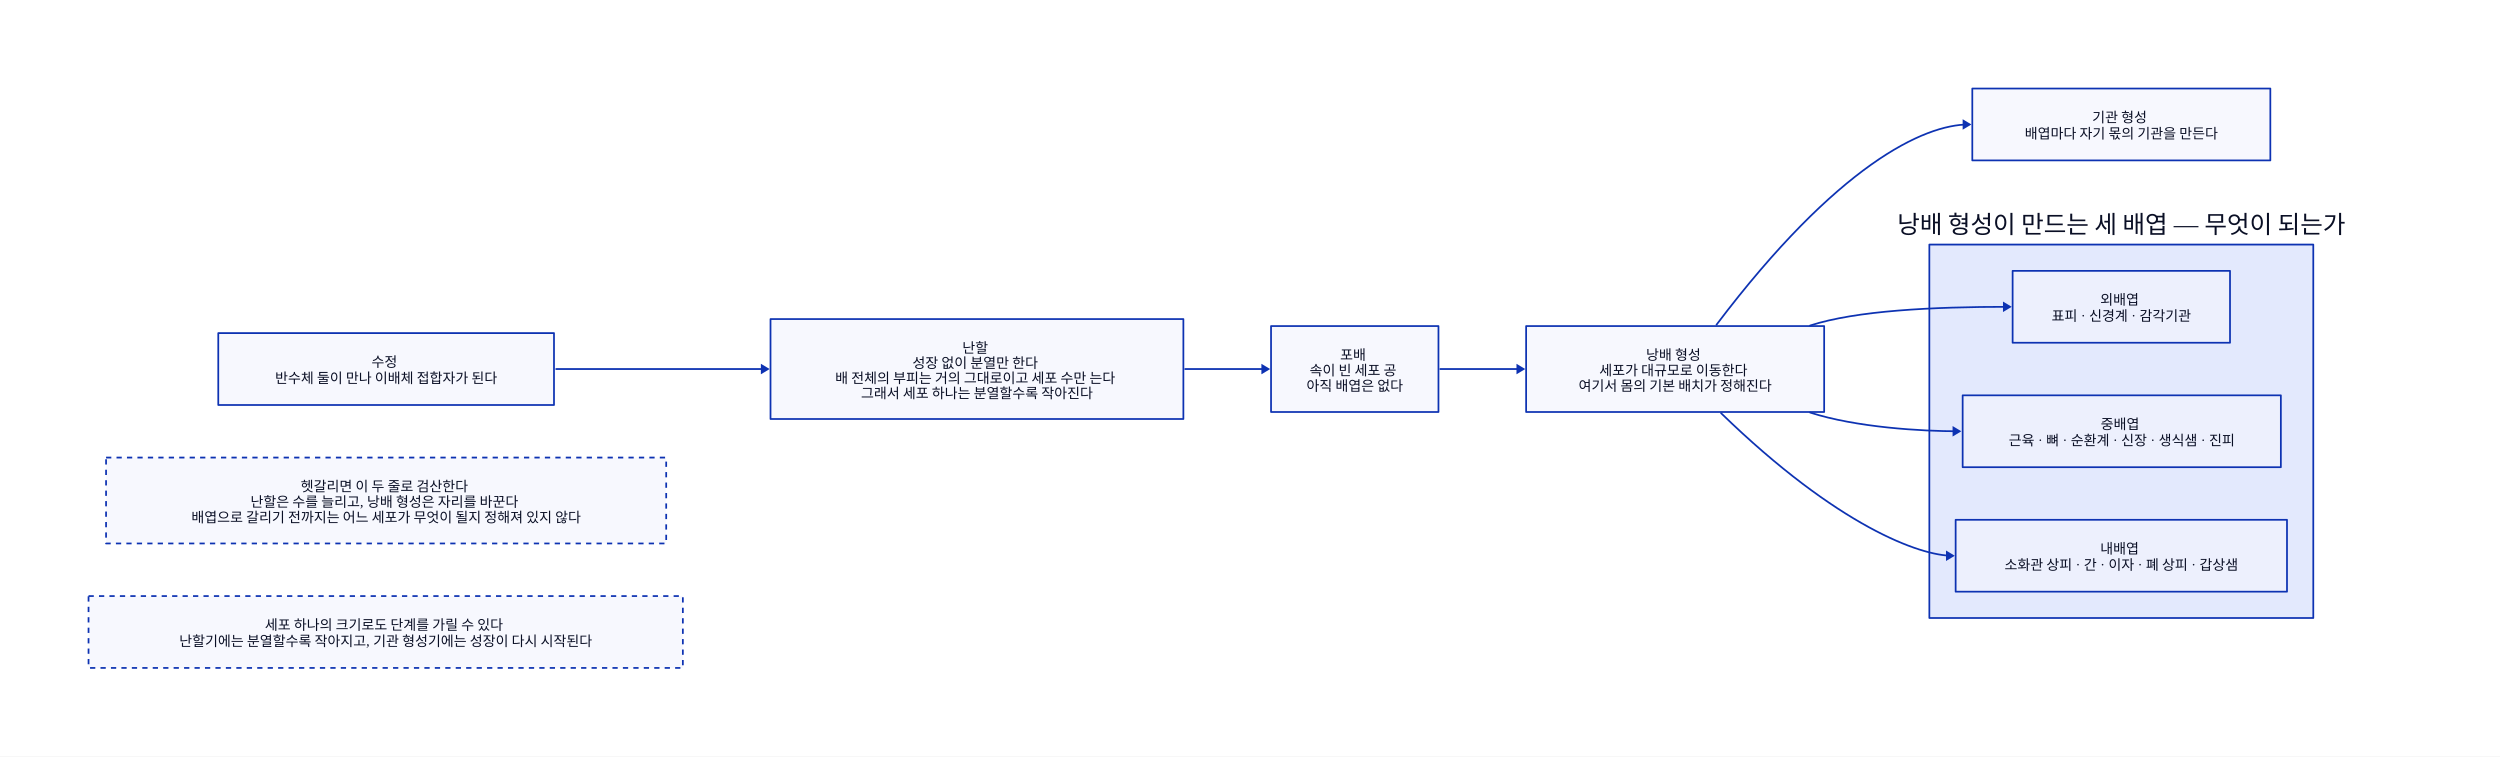
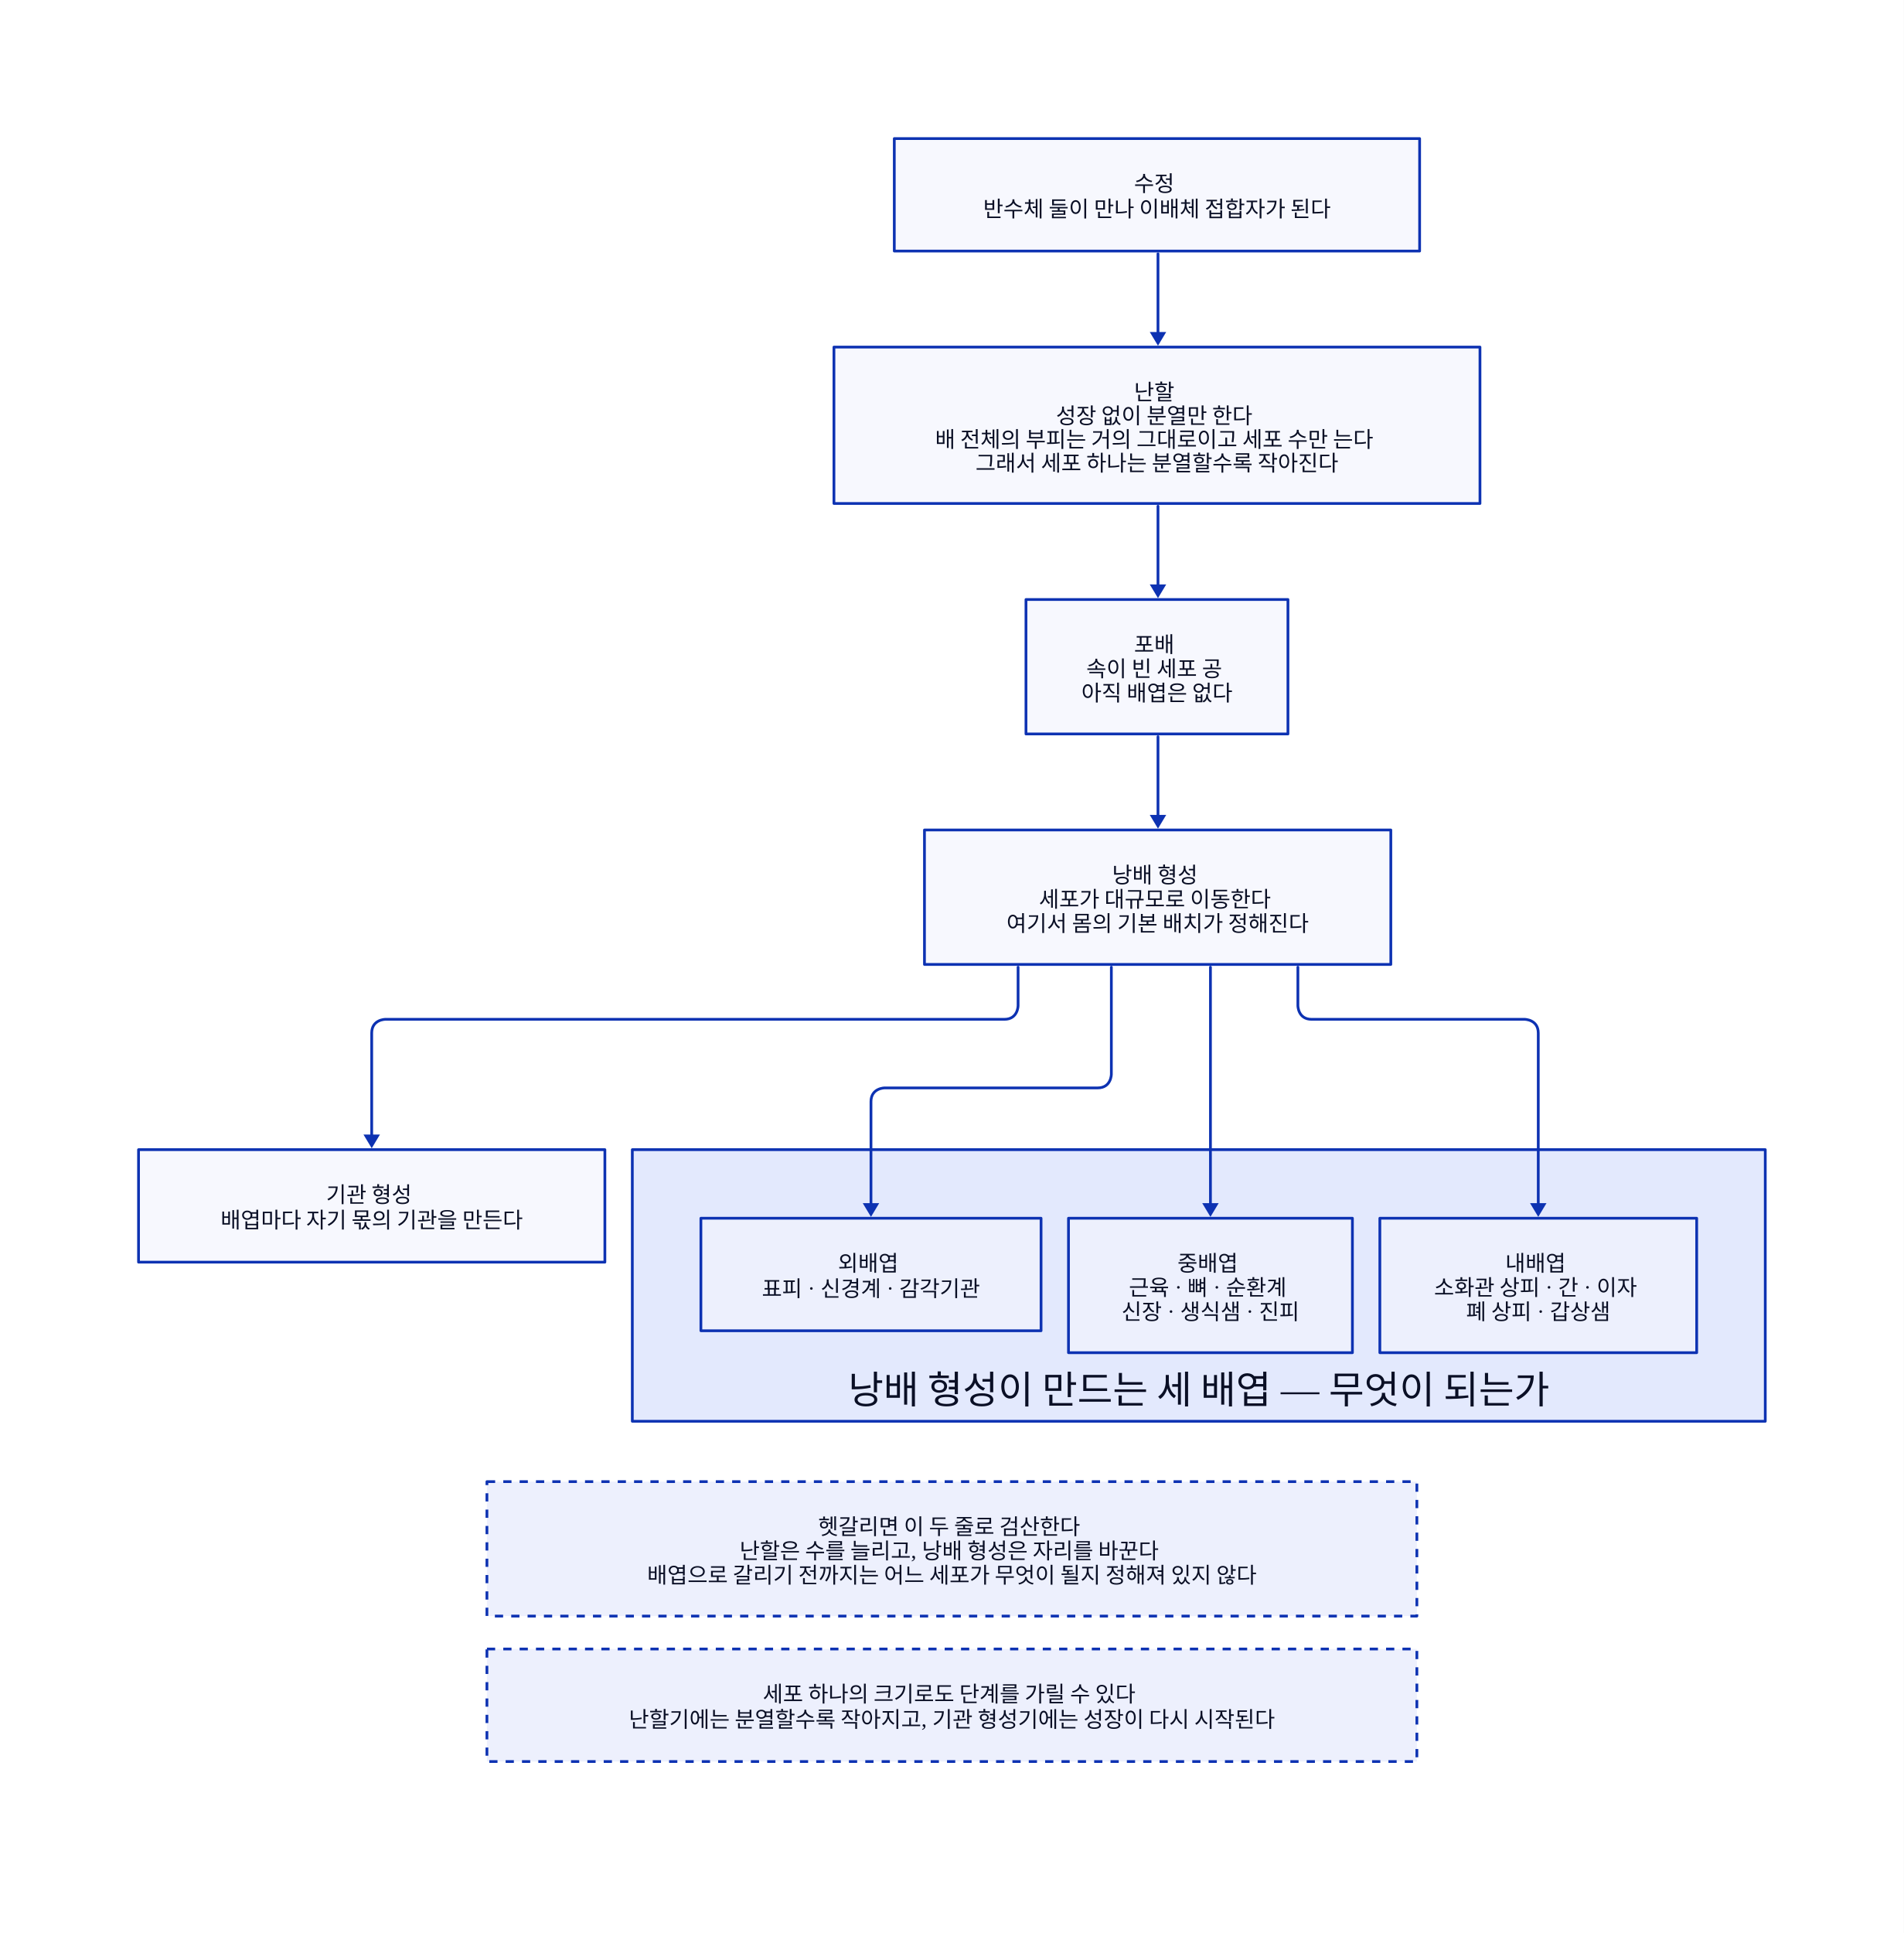
- <svg xmlns="http://www.w3.org/2000/svg" width="2852" height="863" class="d2-4008119933 d2-svg" viewBox="-101 -101 2852 863">
-   <rect width="2852" height="863" x="-101" y="-101" rx="0" style="fill:#fff" />
-   <style>.connection,.shape{stroke-linejoin:round}.shape{shape-rendering:geometricPrecision}.connection{stroke-linecap:round}.d2-4008119933 .fill-N1{fill:#0a0f25}.d2-4008119933 .fill-B5{fill:#edf0fd}.d2-4008119933 .fill-B6{fill:#f7f8fe}.d2-4008119933 .stroke-B1,.d2-4008119933 .stroke-B2{stroke:#0d32b2}.s0{stroke-width:2}.s1{text-anchor:middle;font-size:16px}.s2{stroke-width:2;stroke-dasharray:6,5.919}</style>
+ <svg xmlns="http://www.w3.org/2000/svg" width="1388" height="1409" class="d2-3860204963 d2-svg" viewBox="-89 -89 1388 1409">
+   <rect width="1388" height="1409" x="-89" y="-89" rx="0" style="fill:#fff" />
+   <style>.connection,.shape{stroke-linejoin:round}.shape{shape-rendering:geometricPrecision}.connection{stroke-linecap:round}.d2-3860204963 .fill-N1{fill:#0a0f25}.d2-3860204963 .fill-B5{fill:#edf0fd}.d2-3860204963 .fill-B6{fill:#f7f8fe}.d2-3860204963 .stroke-B1,.d2-3860204963 .stroke-B2{stroke:#0d32b2}.s0{stroke-width:2}.s1{text-anchor:middle;font-size:16px}.s2{stroke-width:2;stroke-dasharray:6,5.919}</style>
  <g>
    <g class="shape">
-       <path d="M148 279h383v82H148z" class="stroke-B1 fill-B6 s0" />
+       <path d="M563 12h383v82H563z" class="stroke-B1 fill-B6 s0" />
    </g>
-     <text x="339.5" y="317.5" class="text-bold fill-N1 s1">
-       <tspan x="339.5" dy="0">수정</tspan>
-       <tspan x="339.5" dy="18.5">반수체 둘이 만나 이배체 접합자가 된다</tspan>
+     <text x="754.5" y="50.5" class="text-bold fill-N1 s1">
+       <tspan x="754.5" dy="0">수정</tspan>
+       <tspan x="754.5" dy="18.5">반수체 둘이 만나 이배체 접합자가 된다</tspan>
    </text>
  </g>
  <g>
    <g class="shape">
-       <path d="M778 263h471v114H778z" class="stroke-B1 fill-B6 s0" />
+       <path d="M519 164h471v114H519z" class="stroke-B1 fill-B6 s0" />
    </g>
-     <text x="1013.5" y="301.5" class="text-bold fill-N1 s1">
-       <tspan x="1013.5" dy="0">난할</tspan>
-       <tspan x="1013.5" dy="17.25">성장 없이 분열만 한다</tspan>
-       <tspan x="1013.5" dy="17.25">배 전체의 부피는 거의 그대로이고 세포 수만 는다</tspan>
-       <tspan x="1013.5" dy="17.25">그래서 세포 하나는 분열할수록 작아진다</tspan>
+     <text x="754.5" y="202.5" class="text-bold fill-N1 s1">
+       <tspan x="754.5" dy="0">난할</tspan>
+       <tspan x="754.5" dy="17.25">성장 없이 분열만 한다</tspan>
+       <tspan x="754.5" dy="17.25">배 전체의 부피는 거의 그대로이고 세포 수만 는다</tspan>
+       <tspan x="754.5" dy="17.25">그래서 세포 하나는 분열할수록 작아진다</tspan>
    </text>
  </g>
  <g>
    <g class="shape">
-       <path d="M1349 271h191v98h-191z" class="stroke-B1 fill-B6 s0" />
+       <path d="M659 348h191v98H659z" class="stroke-B1 fill-B6 s0" />
    </g>
-     <text x="1444.5" y="309.5" class="text-bold fill-N1 s1">
-       <tspan x="1444.5" dy="0">포배</tspan>
-       <tspan x="1444.5" dy="17.667">속이 빈 세포 공</tspan>
-       <tspan x="1444.5" dy="17.667">아직 배엽은 없다</tspan>
+     <text x="754.5" y="386.5" class="text-bold fill-N1 s1">
+       <tspan x="754.5" dy="0">포배</tspan>
+       <tspan x="754.5" dy="17.667">속이 빈 세포 공</tspan>
+       <tspan x="754.5" dy="17.667">아직 배엽은 없다</tspan>
    </text>
  </g>
  <g>
    <g class="shape">
-       <path d="M1640 271h340v98h-340z" class="stroke-B1 fill-B6 s0" />
+       <path d="M585 516h340v98H585z" class="stroke-B1 fill-B6 s0" />
    </g>
-     <text x="1810" y="309.5" class="text-bold fill-N1 s1">
-       <tspan x="1810" dy="0">낭배 형성</tspan>
-       <tspan x="1810" dy="17.667">세포가 대규모로 이동한다</tspan>
-       <tspan x="1810" dy="17.667">여기서 몸의 기본 배치가 정해진다</tspan>
+     <text x="755" y="554.5" class="text-bold fill-N1 s1">
+       <tspan x="755" dy="0">낭배 형성</tspan>
+       <tspan x="755" dy="17.667">세포가 대규모로 이동한다</tspan>
+       <tspan x="755" dy="17.667">여기서 몸의 기본 배치가 정해진다</tspan>
    </text>
  </g>
  <g>
    <g class="shape">
-       <path d="M2149 0h340v82h-340z" class="stroke-B1 fill-B6 s0" />
+       <path d="M12 749h340v82H12z" class="stroke-B1 fill-B6 s0" />
    </g>
-     <text x="2319" y="38.5" class="text-bold fill-N1 s1">
-       <tspan x="2319" dy="0">기관 형성</tspan>
-       <tspan x="2319" dy="18.5">배엽마다 자기 몫의 기관을 만든다</tspan>
+     <text x="182" y="787.5" class="text-bold fill-N1 s1">
+       <tspan x="182" dy="0">기관 형성</tspan>
+       <tspan x="182" dy="18.5">배엽마다 자기 몫의 기관을 만든다</tspan>
    </text>
  </g>
  <g>
    <g class="shape">
-       <path d="M2100 178h438v426h-438z" class="stroke-B1" style="fill:#e3e9fd;stroke-width:2" />
+       <path d="M372 749h826v198H372z" class="stroke-B1" style="fill:#e3e9fd;stroke-width:2" />
    </g>
-     <text x="2319" y="165" class="fill-N1" style="text-anchor:middle;font-size:28px">낭배 형성이 만드는 세 배엽 — 무엇이 되는가</text>
+     <text x="785" y="934" class="fill-N1" style="text-anchor:middle;font-size:28px">낭배 형성이 만드는 세 배엽 — 무엇이 되는가</text>
  </g>
+   <path fill="transparent" stroke="transparent" d="M242 967h726v252H242z" class="shape s0" />
  <g>
    <g class="shape">
-       <path d="M20 421h639v98H20z" class="stroke-B2 fill-B6 s2" />
+       <path d="M422 799h248v82H422z" class="stroke-B1 fill-B5 s0" />
    </g>
-     <text x="339.5" y="459.5" class="text-bold fill-N1 s1">
-       <tspan x="339.5" dy="0">헷갈리면 이 두 줄로 검산한다</tspan>
-       <tspan x="339.5" dy="17.667">난할은 수를 늘리고, 낭배 형성은 자리를 바꾼다</tspan>
-       <tspan x="339.5" dy="17.667">배엽으로 갈리기 전까지는 어느 세포가 무엇이 될지 정해져 있지 않다</tspan>
+     <text x="546" y="837.5" class="text-bold fill-N1 s1">
+       <tspan x="546" dy="0">외배엽</tspan>
+       <tspan x="546" dy="18.5">표피 · 신경계 · 감각기관</tspan>
    </text>
  </g>
  <g>
    <g class="shape">
-       <path d="M0 579h678v82H0z" class="stroke-B2 fill-B6 s2" />
+       <path d="M690 799h207v98H690z" class="stroke-B1 fill-B5 s0" />
    </g>
-     <text x="339" y="617.5" class="text-bold fill-N1 s1">
-       <tspan x="339" dy="0">세포 하나의 크기로도 단계를 가릴 수 있다</tspan>
-       <tspan x="339" dy="18.5">난할기에는 분열할수록 작아지고, 기관 형성기에는 성장이 다시 시작된다</tspan>
+     <text x="793.5" y="837.5" class="text-bold fill-N1 s1">
+       <tspan x="793.5" dy="0">중배엽</tspan>
+       <tspan x="793.5" dy="17.667">근육 · 뼈 · 순환계</tspan>
+       <tspan x="793.5" dy="17.667">신장 · 생식샘 · 진피</tspan>
    </text>
  </g>
  <g>
    <g class="shape">
-       <path d="M2195 208h248v82h-248z" class="stroke-B1 fill-B5 s0" />
+       <path d="M917 799h231v98H917z" class="stroke-B1 fill-B5 s0" />
    </g>
-     <text x="2319" y="246.5" class="text-bold fill-N1 s1">
-       <tspan x="2319" dy="0">외배엽</tspan>
-       <tspan x="2319" dy="18.5">표피 · 신경계 · 감각기관</tspan>
+     <text x="1032.5" y="837.5" class="text-bold fill-N1 s1">
+       <tspan x="1032.5" dy="0">내배엽</tspan>
+       <tspan x="1032.5" dy="17.667">소화관 상피 · 간 · 이자</tspan>
+       <tspan x="1032.5" dy="17.667">폐 상피 · 갑상샘</tspan>
    </text>
  </g>
  <g>
    <g class="shape">
-       <path d="M2138 350h363v82h-363z" class="stroke-B1 fill-B5 s0" />
+       <path d="M266 991h678v98H266z" class="stroke-B2 fill-B5 s2" />
    </g>
-     <text x="2319.5" y="388.5" class="text-bold fill-N1 s1">
-       <tspan x="2319.5" dy="0">중배엽</tspan>
-       <tspan x="2319.5" dy="18.5">근육 · 뼈 · 순환계 · 신장 · 생식샘 · 진피</tspan>
+     <text x="605" y="1029.5" class="text-bold fill-N1 s1">
+       <tspan x="605" dy="0">헷갈리면 이 두 줄로 검산한다</tspan>
+       <tspan x="605" dy="17.667">난할은 수를 늘리고, 낭배 형성은 자리를 바꾼다</tspan>
+       <tspan x="605" dy="17.667">배엽으로 갈리기 전까지는 어느 세포가 무엇이 될지 정해져 있지 않다</tspan>
    </text>
  </g>
  <g>
    <g class="shape">
-       <path d="M2130 492h378v82h-378z" class="stroke-B1 fill-B5 s0" />
+       <path d="M266 1113h678v82H266z" class="stroke-B2 fill-B5 s2" />
    </g>
-     <text x="2319" y="530.5" class="text-bold fill-N1 s1">
-       <tspan x="2319" dy="0">내배엽</tspan>
-       <tspan x="2319" dy="18.5">소화관 상피 · 간 · 이자 · 폐 상피 · 갑상샘</tspan>
+     <text x="605" y="1151.5" class="text-bold fill-N1 s1">
+       <tspan x="605" dy="0">세포 하나의 크기로도 단계를 가릴 수 있다</tspan>
+       <tspan x="605" dy="18.5">난할기에는 분열할수록 작아지고, 기관 형성기에는 성장이 다시 시작된다</tspan>
    </text>
  </g>
-   <marker id="mk-d2-4008119933-3488378134" markerHeight="12" markerUnits="userSpaceOnUse" markerWidth="10" orient="auto" refX="7" refY="6" viewBox="0 0 10 12">
+   <marker id="mk-d2-3860204963-3488378134" markerHeight="12" markerUnits="userSpaceOnUse" markerWidth="10" orient="auto" refX="7" refY="6" viewBox="0 0 10 12">
    <path stroke-width="2" d="m0 0 10 6-10 6z" class="connection" style="fill:#0d32b2" />
  </marker>
-   <path fill="none" marker-end="url(#mk-d2-4008119933-3488378134)" d="M533.5 320H774" class="connection stroke-B1 s0" mask="url(#d2-4008119933)" />
-   <path fill="none" marker-end="url(#mk-d2-4008119933-3488378134)" d="M1251 320h94" class="connection stroke-B1 s0" mask="url(#d2-4008119933)" />
-   <path fill="none" marker-end="url(#mk-d2-4008119933-3488378134)" d="M1542 320h94" class="connection stroke-B1 s0" mask="url(#d2-4008119933)" />
-   <path fill="none" marker-end="url(#mk-d2-4008119933-3488378134)" d="M1857.207 269.405C1995.2 87 2093.8 41 2145 41" class="connection stroke-B1 s0" mask="url(#d2-4008119933)" />
-   <path fill="none" marker-end="url(#mk-d2-4008119933-3488378134)" d="M1963.903 270.384C2016.4 253.4 2103 249 2191 249" class="connection stroke-B1 s0" mask="url(#d2-4008119933)" />
-   <path fill="none" marker-end="url(#mk-d2-4008119933-3488378134)" d="M1963.903 369.616C2016.4 386.6 2091.5 391 2133.5 391" class="connection stroke-B1 s0" mask="url(#d2-4008119933)" />
-   <path fill="none" marker-end="url(#mk-d2-4008119933-3488378134)" d="M1862.435 370.393C1996.2 500.2 2090 533 2126 533" class="connection stroke-B1 s0" mask="url(#d2-4008119933)" />
-   <mask id="d2-4008119933" width="2852" height="863" x="-101" y="-101" maskUnits="userSpaceOnUse">
-     <path fill="#fff" d="M-101-101h2852v863H-101z" />
+   <path fill="none" marker-end="url(#mk-d2-3860204963-3488378134)" d="M755.25 96v64" class="connection stroke-B1 s0" mask="url(#d2-3860204963)" />
+   <path fill="none" marker-end="url(#mk-d2-3860204963-3488378134)" d="M755.25 280v64" class="connection stroke-B1 s0" mask="url(#d2-3860204963)" />
+   <path fill="none" marker-end="url(#mk-d2-3860204963-3488378134)" d="M755.25 448v64" class="connection stroke-B1 s0" mask="url(#d2-3860204963)" />
+   <path fill="none" marker-end="url(#mk-d2-3860204963-3488378134)" d="M653.25 616v28s0 10-10 10H192s-10 0-10 10v81" class="connection stroke-B1 s0" mask="url(#d2-3860204963)" />
+   <path fill="none" marker-end="url(#mk-d2-3860204963-3488378134)" d="M721.25 616v78s0 10-10 10H556s-10 0-10 10v81" class="connection stroke-B1 s0" mask="url(#d2-3860204963)" />
+   <path fill="none" marker-end="url(#mk-d2-3860204963-3488378134)" d="M793.5 616v179" class="connection stroke-B1 s0" mask="url(#d2-3860204963)" />
+   <path fill="none" marker-end="url(#mk-d2-3860204963-3488378134)" d="M857.25 616v28s0 10 10 10h155.25s10 0 10 10v131" class="connection stroke-B1 s0" mask="url(#d2-3860204963)" />
+   <mask id="d2-3860204963" width="1388" height="1409" x="-89" y="-89" maskUnits="userSpaceOnUse">
+     <path fill="#fff" d="M-89-89h1388v1409H-89z" />
  </mask>
</svg>
